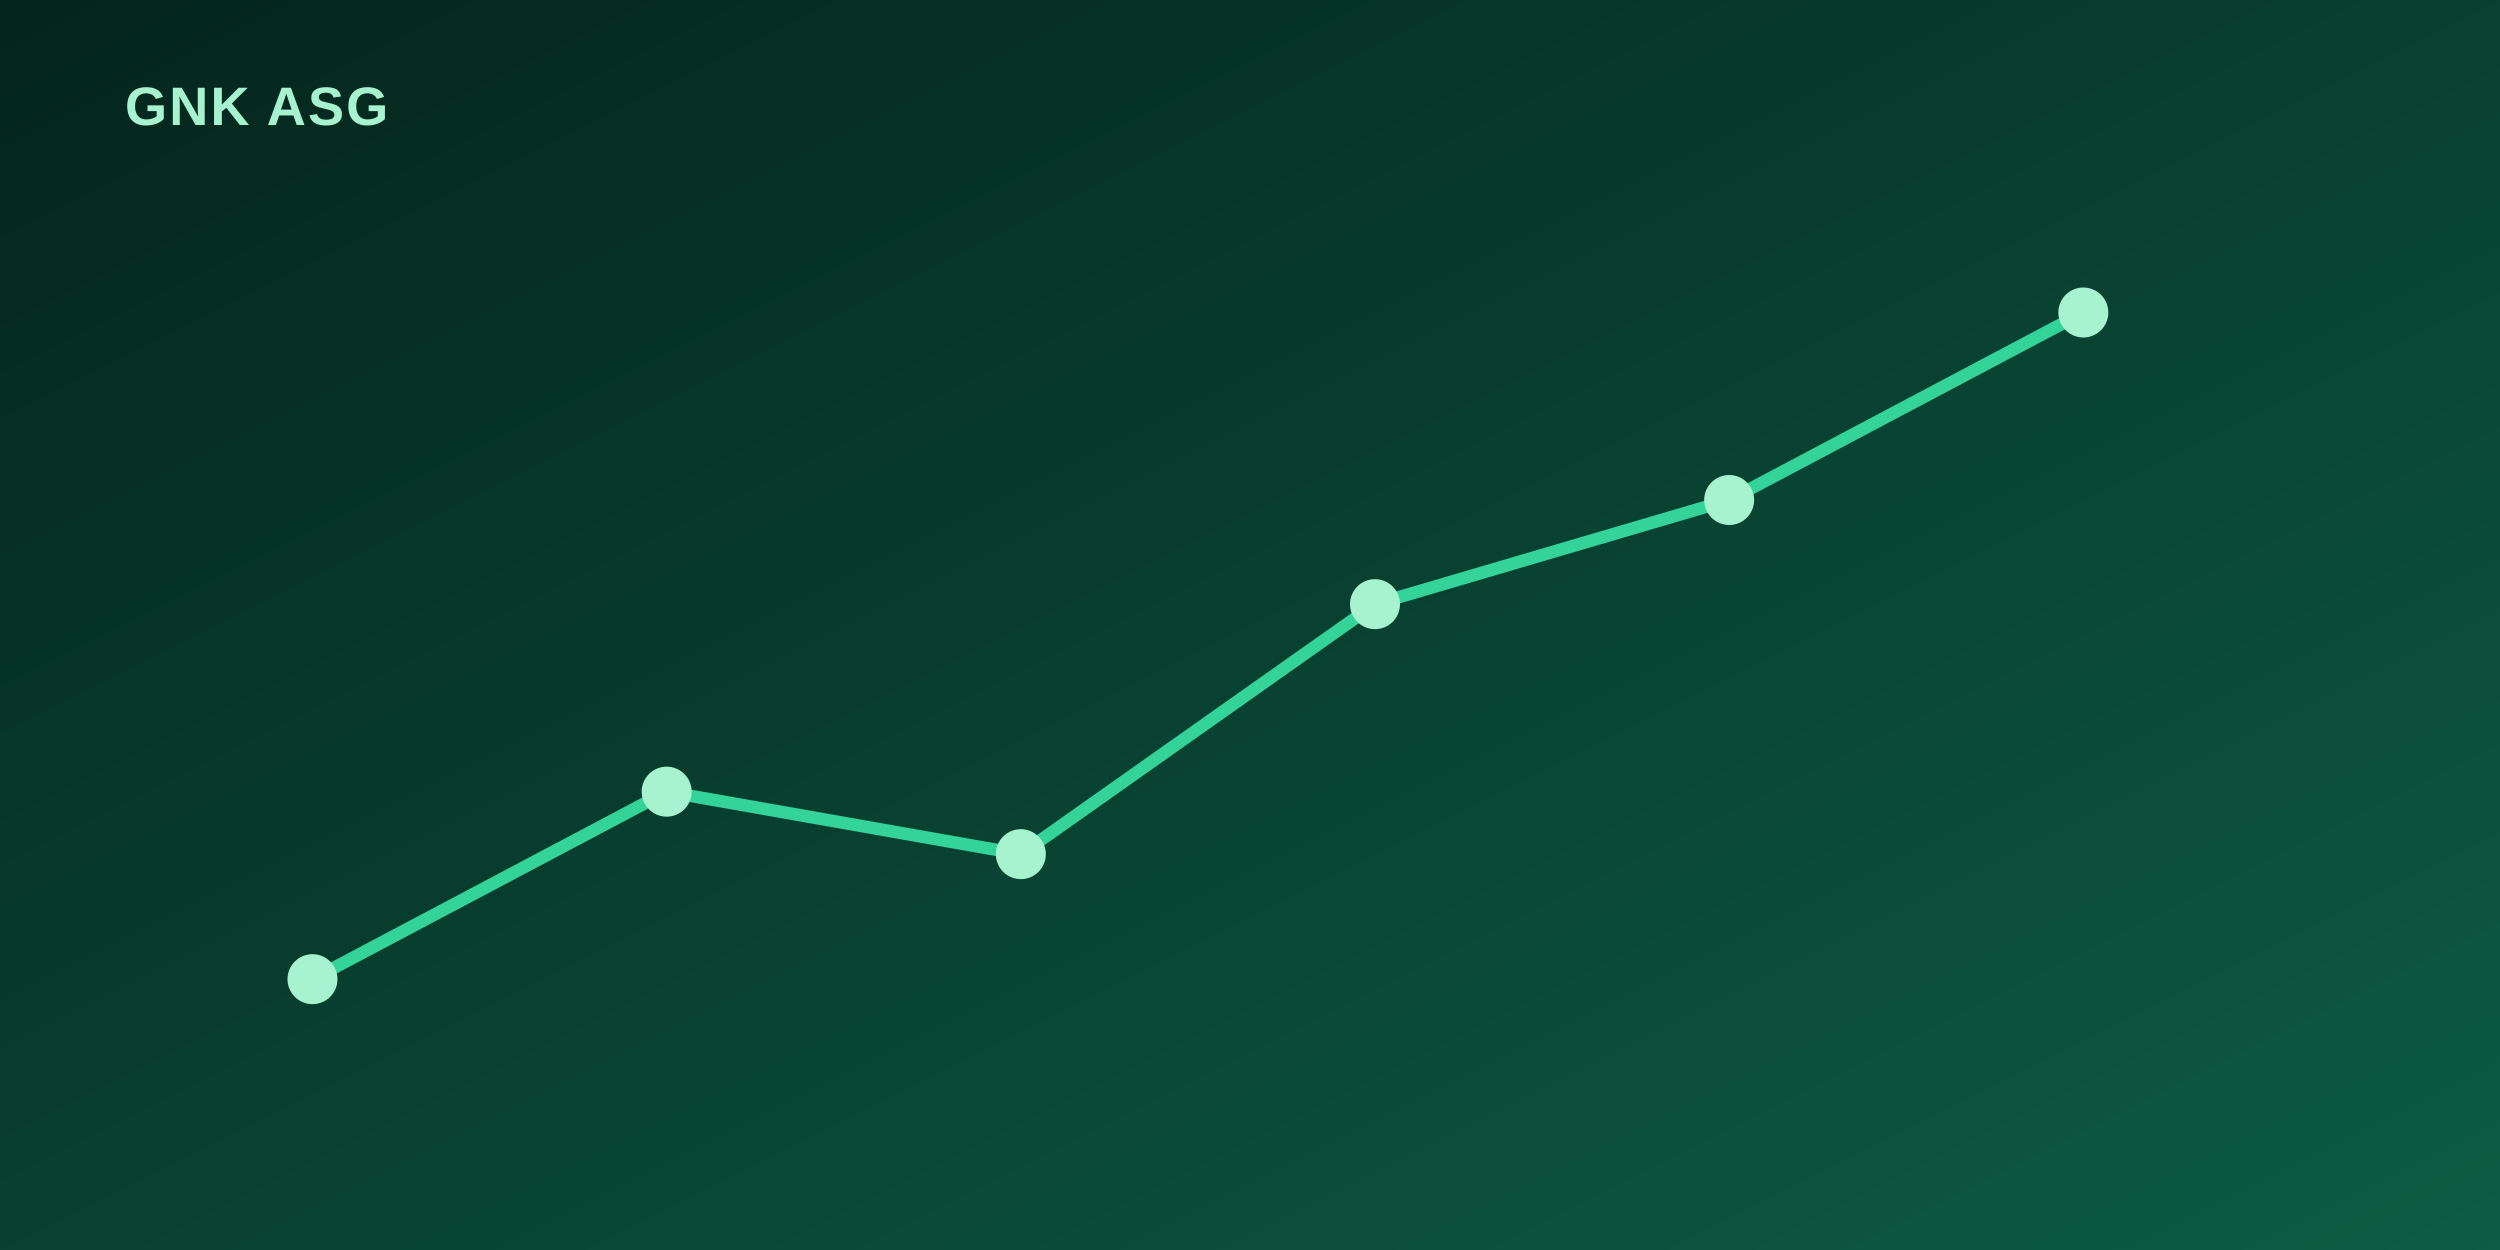
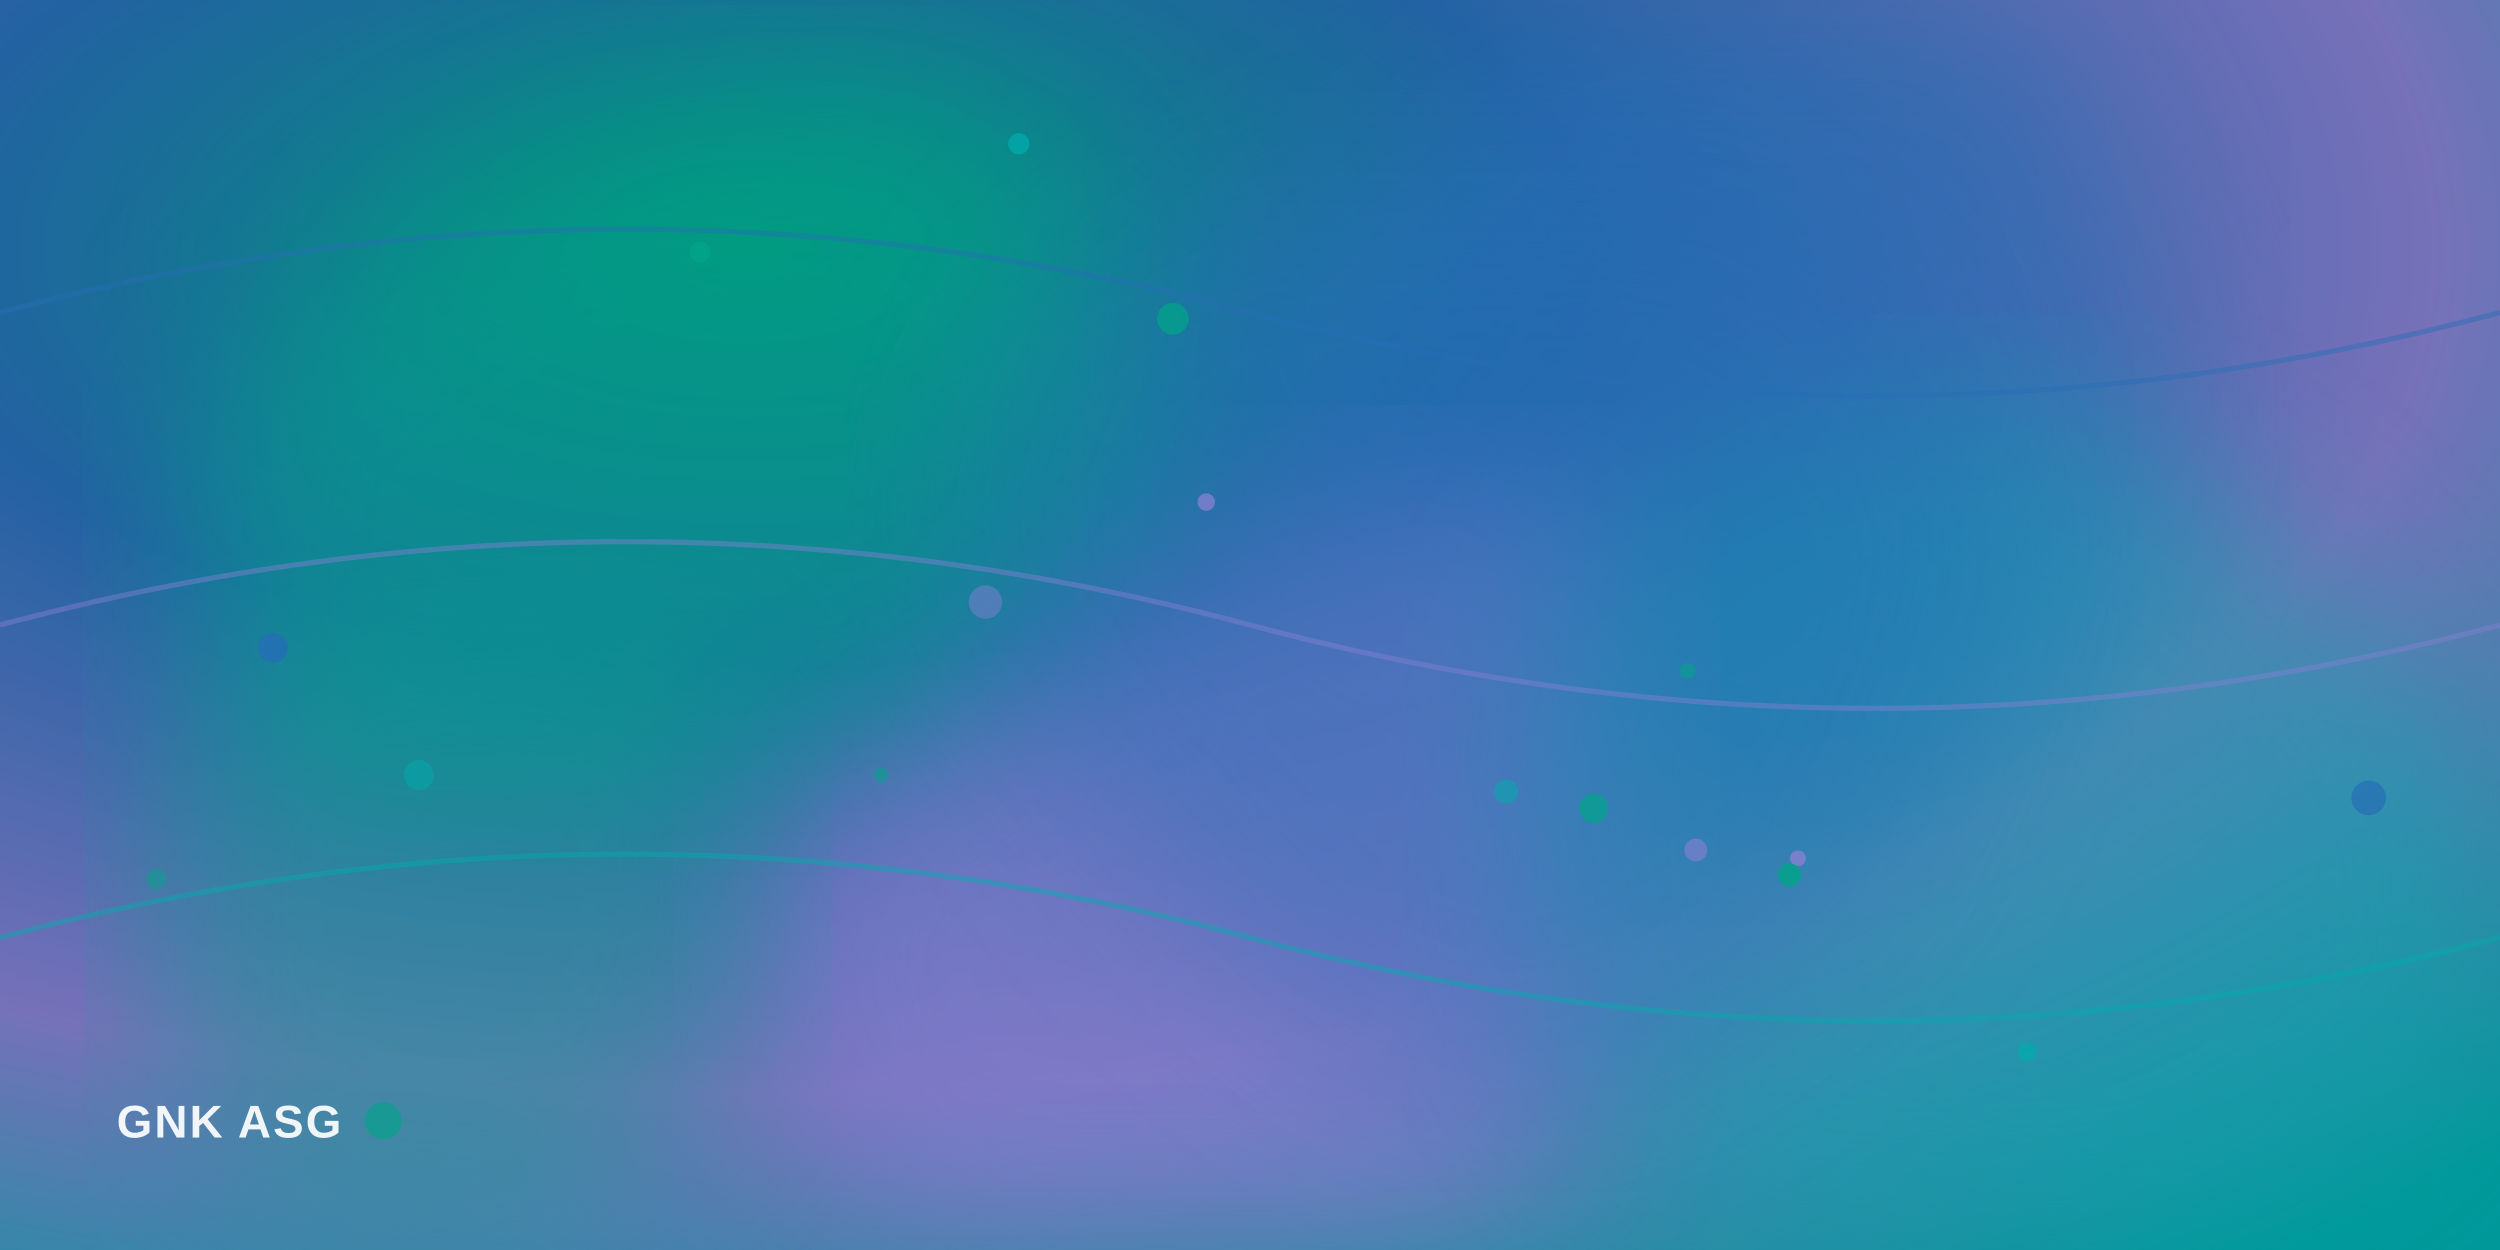
<svg xmlns="http://www.w3.org/2000/svg" viewBox="0 0 1200 600" role="img" aria-labelledby="t12 d12">
  <defs>
-     <linearGradient id="g12" x1="0" y1="0" x2="1" y2="1">
-       <stop stop-color="#04241c" />
-       <stop offset="1" stop-color="#0d5c43" />
-     </linearGradient>
+     <radialGradient id="bg12" cx="30%" cy="20%" r="100%">
+       <stop offset="0%" stop-color="#00c9a7" />
+       <stop offset="33%" stop-color="#2e86de" />
+       <stop offset="67%" stop-color="#a29bfe" />
+       <stop offset="100%" stop-color="#00d2d3" />
+     </radialGradient>
+     <filter id="blur12">
+       <feGaussianBlur stdDeviation="38" />
+     </filter>
  </defs>
-   <rect width="1200" height="600" fill="url(#g12)" />
-   <g>
-     <polyline points="150,470 320,380 490,410 660,290 830,240 1000,150" fill="none" stroke="#34d399" stroke-width="6" />
-     <circle cx="150" cy="470" r="12" fill="#a7f3d0" />
-     <circle cx="320" cy="380" r="12" fill="#a7f3d0" />
-     <circle cx="490" cy="410" r="12" fill="#a7f3d0" />
-     <circle cx="660" cy="290" r="12" fill="#a7f3d0" />
-     <circle cx="830" cy="240" r="12" fill="#a7f3d0" />
-     <circle cx="1000" cy="150" r="12" fill="#a7f3d0" />
-   </g>
-   <text x="60" y="60" fill="#a7f3d0" font-family="Arial" font-size="26" font-weight="700" letter-spacing="1">GNK ASG</text>
+   <rect width="1200" height="600" fill="#0a0a12" />
+   <rect width="1200" height="600" fill="url(#bg12)" opacity="0.88" />
+   <path d="M575.4,220.0 Q575.4,220.0 517.7,300.0 Q459.9,379.9 380.0,375.1 Q300.0,370.2 213.0,382.1 Q126.0,394.0 97.7,307.0 Q69.4,220.0 126.5,161.8 Q183.5,103.5 241.8,75.3 Q300.0,47.1 395.6,37.9 Q491.2,28.8 533.3,124.4 Z" fill="#00c9a7" opacity="0.51" filter="url(#blur12)" />
+   <path d="M1051.1,180.0 Q1051.1,180.0 1032.7,262.1 Q1014.3,344.3 932.1,380.1 Q850.0,416.0 788.5,359.5 Q727.0,303.0 621.7,241.5 Q516.3,180.0 617.1,113.9 Q717.8,47.8 783.9,-56.3 Q850.0,-160.5 921.2,-61.5 Q992.4,37.6 1021.8,108.8 Z" fill="#2e86de" opacity="0.50" filter="url(#blur12)" />
+   <path d="M776.1,420.0 Q776.1,420.0 758.4,490.3 Q740.6,560.6 670.3,618.8 Q600.0,676.9 509.9,638.5 Q419.9,600.1 378.9,510.1 Q337.9,420.0 419.2,370.3 Q500.5,320.5 550.3,282.4 Q600.0,244.3 695.3,236.9 Q790.5,229.5 783.3,324.7 Z" fill="#a29bfe" opacity="0.57" filter="url(#blur12)" />
+   <path d="M1244.0,450.0 Q1244.0,450.0 1164.5,517.6 Q1085.1,585.1 1017.6,611.7 Q950.0,638.2 879.2,614.9 Q808.5,591.5 760.1,520.8 Q711.7,450.0 729.9,349.0 Q748.0,248.0 849.0,210.5 Q950.0,172.9 1039.9,221.6 Q1129.7,270.3 1186.8,360.1 Z" fill="#00d2d3" opacity="0.42" filter="url(#blur12)" />
+   <path d="M369.5,450.0 Q369.5,450.0 345.1,510.4 Q320.7,570.7 260.4,589.8 Q200.0,608.8 146.6,582.8 Q93.3,556.7 79.3,503.4 Q65.3,450.0 72.3,389.6 Q79.2,329.2 139.6,311.6 Q200.0,294.0 275.2,296.8 Q350.4,299.6 360.0,374.8 Z" fill="#00c9a7" opacity="0.40" filter="url(#blur12)" />
+   <path d="M972.3,250.0 Q972.3,250.0 939.0,352.9 Q905.8,455.8 802.9,506.5 Q700.0,557.3 619.0,484.6 Q538.0,412.0 485.2,331.0 Q432.4,250.0 481.8,165.6 Q531.1,81.1 615.6,82.4 Q700.0,83.6 783.9,82.9 Q867.8,82.2 920.1,166.1 Z" fill="#2e86de" opacity="0.38" filter="url(#blur12)" />
+   <path d="M0 150 Q 300 70 600 150 T 1200 150" stroke="#2e86de" stroke-width="2.5" fill="none" opacity="0.45" />
+   <path d="M0 300 Q 300 220 600 300 T 1200 300" stroke="#a29bfe" stroke-width="2.5" fill="none" opacity="0.45" />
+   <path d="M0 450 Q 300 370 600 450 T 1200 450" stroke="#00d2d3" stroke-width="2.5" fill="none" opacity="0.45" />
+   <circle cx="423" cy="372" r="3.5" fill="#00c9a7" opacity="0.55" />
+   <circle cx="184" cy="538" r="8.9" fill="#00c9a7" opacity="0.61" />
+   <circle cx="201" cy="372" r="7.2" fill="#00d2d3" opacity="0.47" />
+   <circle cx="1137" cy="383" r="8.3" fill="#2e86de" opacity="0.71" />
+   <circle cx="723" cy="380" r="5.8" fill="#00d2d3" opacity="0.54" />
+   <circle cx="563" cy="153" r="7.6" fill="#00c9a7" opacity="0.70" />
+   <circle cx="810" cy="322" r="3.8" fill="#00c9a7" opacity="0.51" />
+   <circle cx="336" cy="121" r="4.9" fill="#00c9a7" opacity="0.85" />
+   <circle cx="863" cy="412" r="3.8" fill="#a29bfe" opacity="0.85" />
+   <circle cx="579" cy="241" r="4.2" fill="#a29bfe" opacity="0.78" />
+   <circle cx="814" cy="408" r="5.5" fill="#a29bfe" opacity="0.64" />
+   <circle cx="131" cy="311" r="7.2" fill="#2e86de" opacity="0.82" />
+   <circle cx="489" cy="69" r="5.1" fill="#00d2d3" opacity="0.74" />
+   <circle cx="859" cy="420" r="5.6" fill="#00c9a7" opacity="0.81" />
+   <circle cx="75" cy="422" r="4.9" fill="#00c9a7" opacity="0.47" />
+   <circle cx="765" cy="388" r="7.0" fill="#00c9a7" opacity="0.70" />
+   <circle cx="973" cy="505" r="4.6" fill="#00d2d3" opacity="0.67" />
+   <circle cx="473" cy="289" r="8.0" fill="#a29bfe" opacity="0.48" />
+   <rect width="1200" height="600" fill="#000" opacity="0.18" />
+   <text x="56" y="546" fill="#ffffff" font-family="Arial" font-size="22" font-weight="800" letter-spacing="1" opacity="0.92">GNK ASG</text>
</svg>
